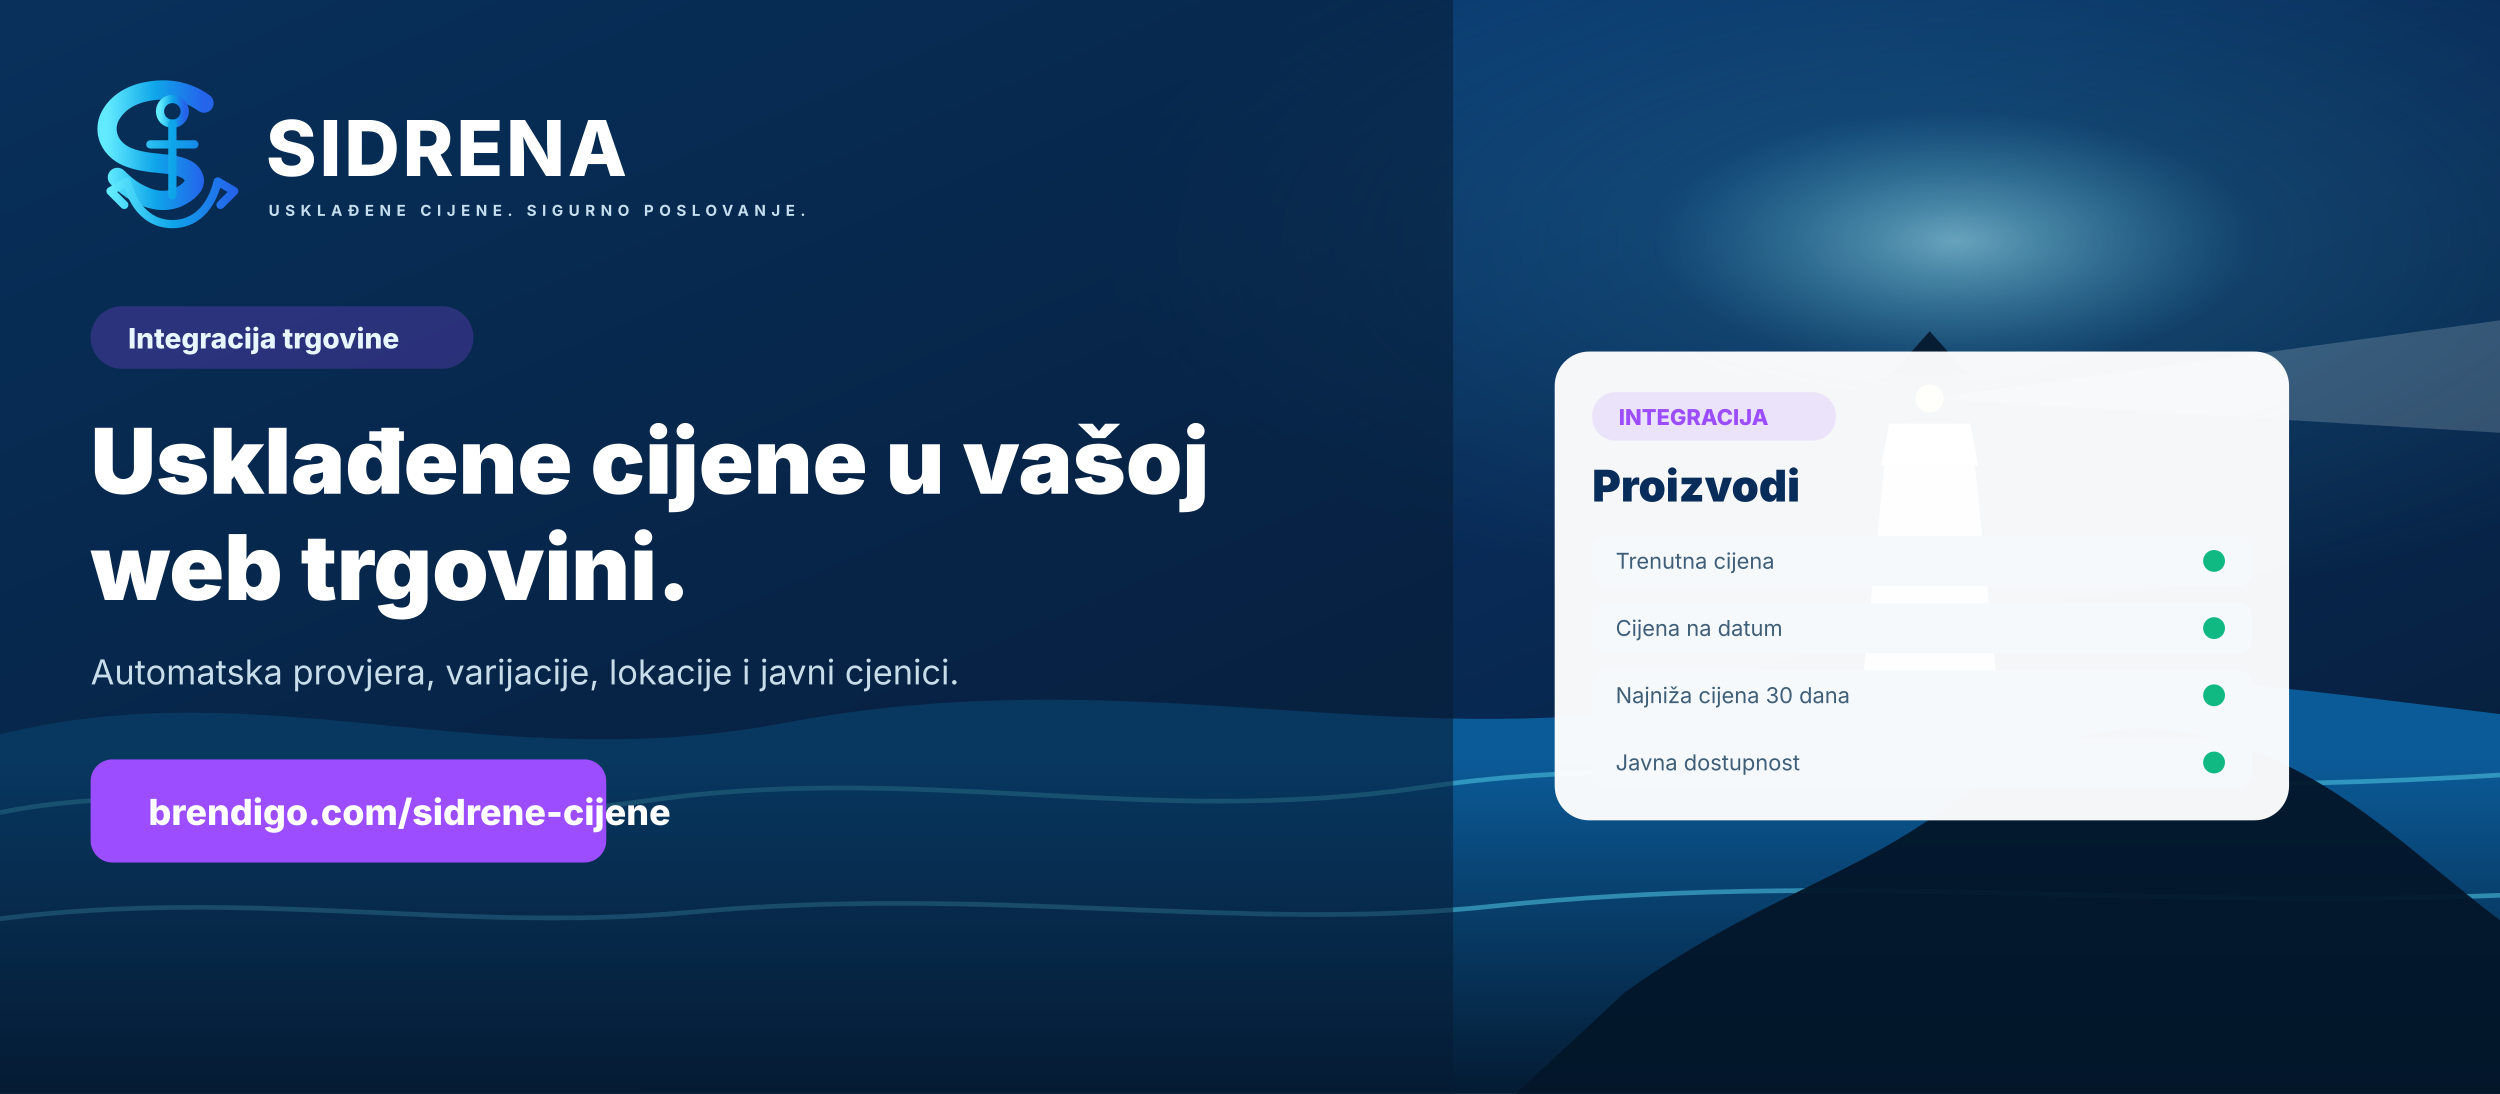
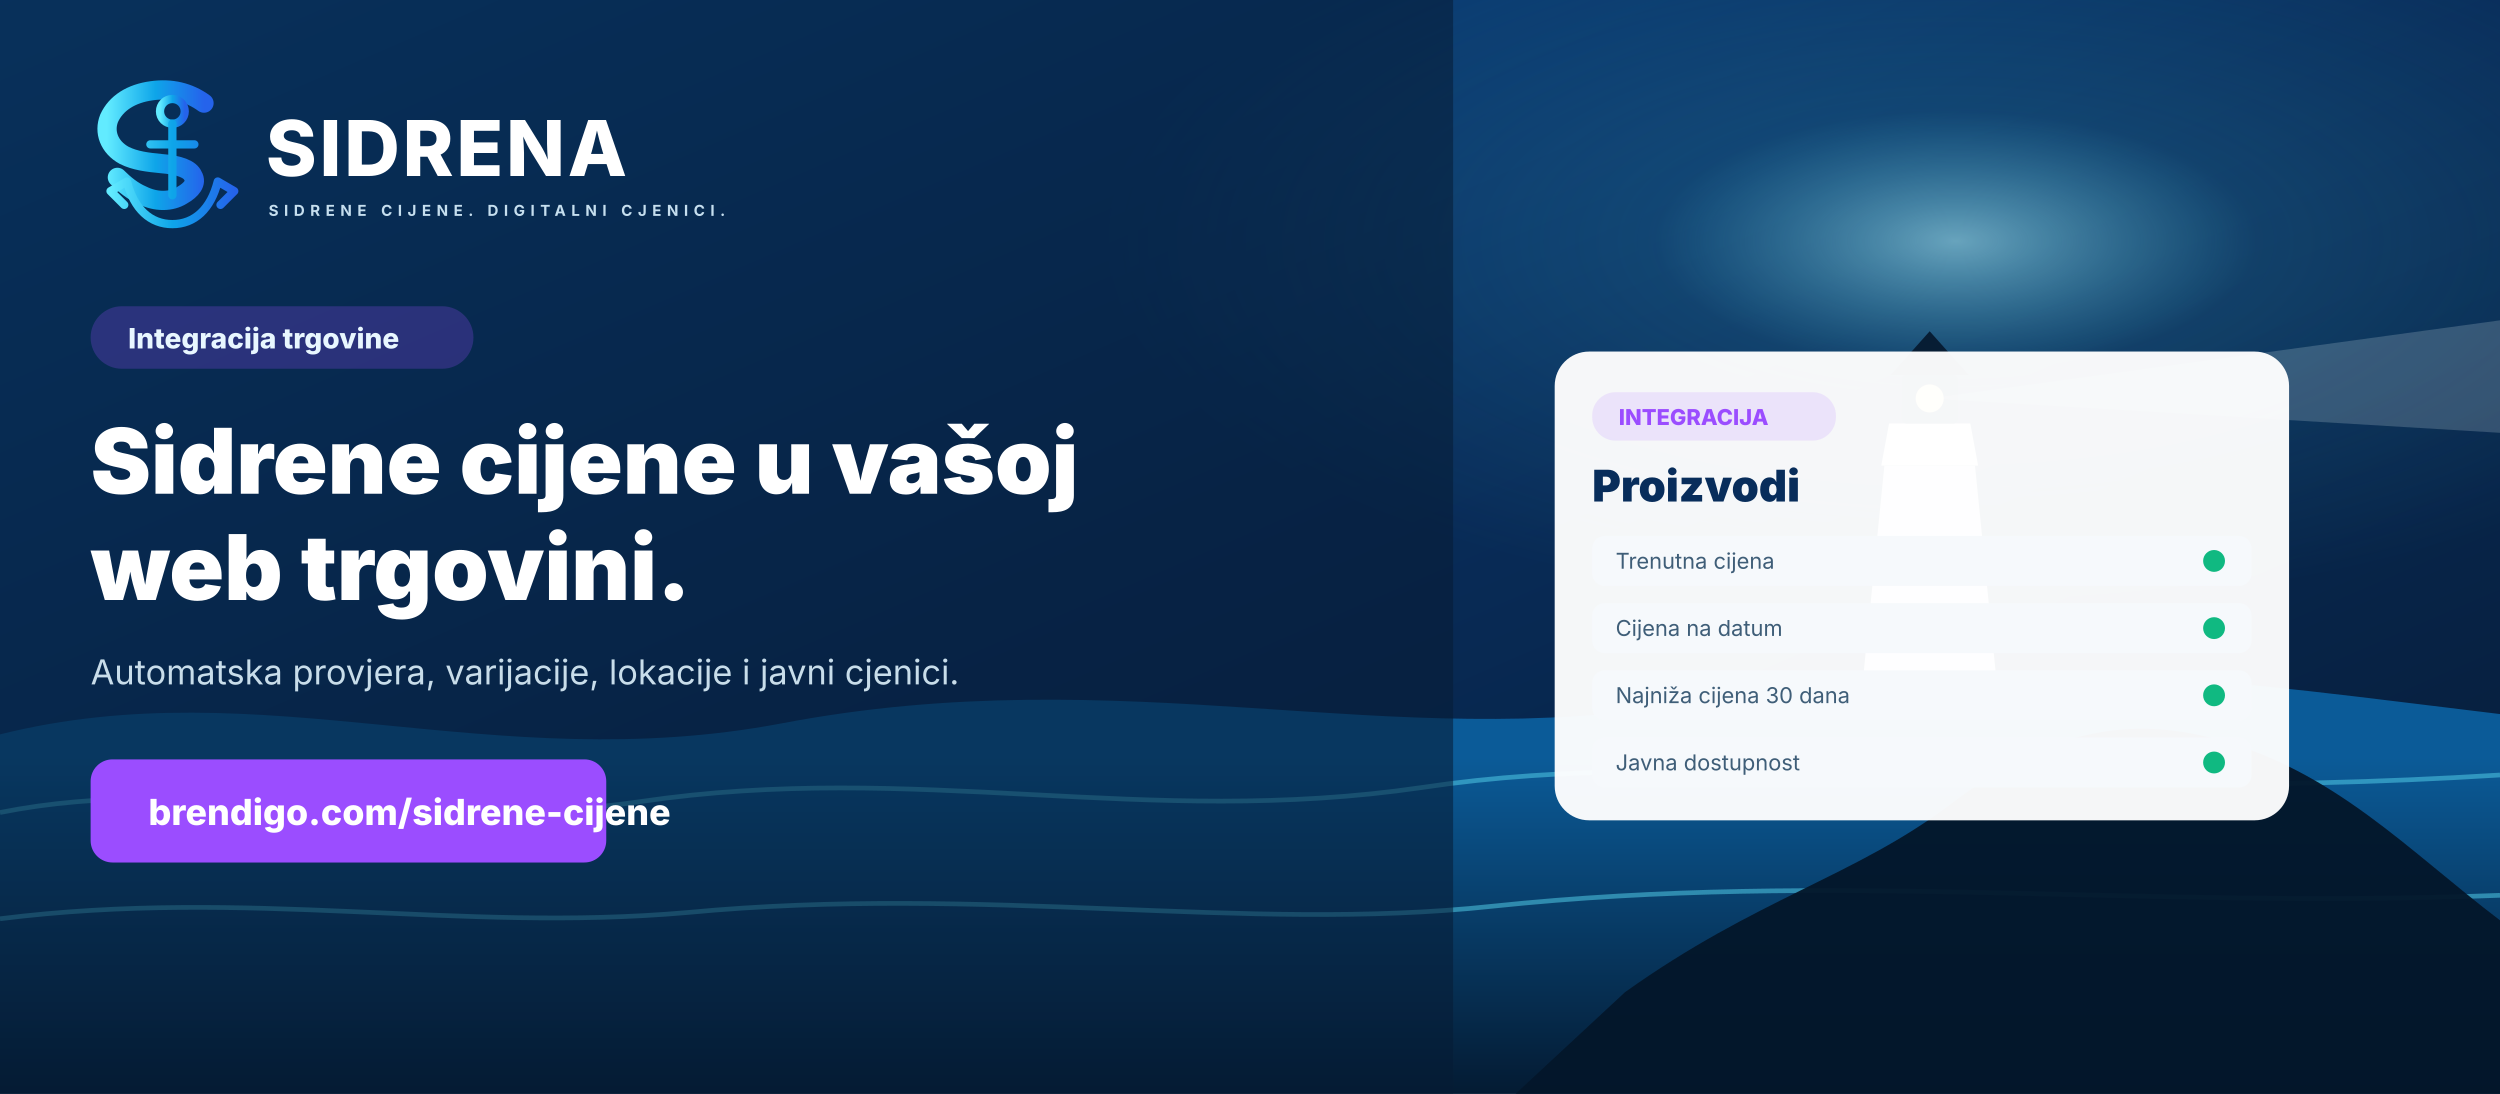
<svg xmlns="http://www.w3.org/2000/svg" viewBox="0 0 1600 700" role="img" aria-labelledby="t">
  <defs>
    <linearGradient id="sky" x1="0" y1="0" x2="1" y2="1">
      <stop stop-color="#0B4C8D" />
      <stop offset=".48" stop-color="#082D5B" />
      <stop offset="1" stop-color="#061A33" />
    </linearGradient>
    <linearGradient id="sea" x1="0" y1=".2" x2="0" y2="1">
      <stop stop-color="#0B5B98" />
      <stop offset="1" stop-color="#041B33" />
    </linearGradient>
    <linearGradient id="cyan" x1="0" y1="0" x2="1" y2="0">
      <stop stop-color="#62EBFF" />
      <stop offset=".5" stop-color="#0EA5E9" />
      <stop offset="1" stop-color="#2563EB" />
    </linearGradient>
    <radialGradient id="glow" cx=".78" cy=".22" r=".34">
      <stop stop-color="#A8F3FF" stop-opacity=".6" />
      <stop offset=".35" stop-color="#4CCBEA" stop-opacity=".14" />
      <stop offset="1" stop-color="#4CCBEA" stop-opacity="0" />
    </radialGradient>
  </defs>
  <rect width="1600" height="700" fill="url(#sky)" />
  <rect width="1600" height="700" fill="url(#glow)" />
  <path d="M0 470c168-42 315 28 500-7 220-42 390 20 580-13 210-37 352-13 520 7v243H0z" fill="url(#sea)" />
  <g opacity=".52" fill="none" stroke="#53CFE9" stroke-width="3">
    <path d="M0 520c130-26 260 15 410-7 176-26 323 17 500-9 186-28 370 12 690-8" />
    <path d="M0 588c160-20 292 9 440-4 190-18 357 13 515-4 218-23 410 2 645-7" />
  </g>
  <path d="M1040 635c84-60 147-74 208-120 59-45 110-58 170-42 76 20 124 72 182 116v111H970z" fill="#03162A" opacity=".95" />
  <path d="M1192 438h86l-14-140h-58z" fill="#E6F0F4" />
  <path d="M1204 298h62l-5-27h-52z" fill="#FBFDFE" />
  <rect x="1217" y="240" width="36" height="31" rx="3" fill="#0B2A48" />
  <path d="M1210 240h50l-25-28z" fill="#071D34" />
  <circle cx="1235" cy="255" r="9" fill="#FFF4A6" />
  <path d="M1235 255L1600 205v72z" fill="#F4FFFF" opacity=".18" />
  <rect width="930" height="700" fill="#061A33" opacity=".56" />
  <g transform="translate(54 44) scale(0.88)">
    <g fill="none" stroke="url(#cyan)" stroke-linecap="round" stroke-linejoin="round">
      <path d="M87 25c-11-8-24-11-38-9-15 2-26 9-31 20-4 10 0 21 11 27 8 4 17 5 27 6 13 1 21 4 23 9 3 5-1 10-8 14-8 5-19 5-29 0-7-3-13-8-18-13" stroke-width="14" />
      <circle cx="64" cy="31" r="9" stroke-width="6" />
      <path d="M64 40v52M48 55h32M31 82c5 20 17 31 33 31s28-11 33-31M31 82l-12 7 10 10m68-17 12 7-10 10" stroke-width="6" />
    </g>
    <text x="132" y="78" fill="#fff" font-family="Inter,Segoe UI,Arial,sans-serif" font-size="56" font-weight="800" letter-spacing="2">SIDRENA</text>
-     <text x="134" y="107" fill="#C6DFEF" font-family="Inter,Segoe UI,Arial,sans-serif" font-size="11" font-weight="700" letter-spacing="4">USKLAĐENE CIJENE. SIGURNO POSLOVANJE.</text>
+     <text x="134" y="107" fill="#C6DFEF" font-family="Inter,Segoe UI,Arial,sans-serif" font-size="11" font-weight="700" letter-spacing="4">SIDRENE CIJENE. DIGITALNI CJENICI.</text>
  </g>
  <rect x="58" y="196" width="245" height="40" rx="20" fill="#9B4DFF" opacity=".24" />
  <text x="82" y="223" fill="#E8F7FF" font-family="Inter,Segoe UI,Arial,sans-serif" font-size="18" font-weight="800">Integracija trgovine</text>
-   <text x="58" y="316" fill="#fff" font-family="Inter,Segoe UI,Arial,sans-serif" font-size="58" font-weight="850">Usklađene cijene u vašoj</text>
+   <text x="58" y="316" fill="#fff" font-family="Inter,Segoe UI,Arial,sans-serif" font-size="58" font-weight="850">Sidrene cijene u vašoj</text>
  <text x="58" y="384" fill="#fff" font-family="Inter,Segoe UI,Arial,sans-serif" font-size="58" font-weight="850">web trgovini.</text>
  <text x="58" y="438" fill="#C8DDEA" font-family="Inter,Segoe UI,Arial,sans-serif" font-size="22">Automatska provjera, varijacije, lokacije i javni cjenici.</text>
  <rect x="58" y="486" width="330" height="66" rx="14" fill="#9B4DFF" />
  <text x="95" y="528" fill="#fff" font-family="Inter,Segoe UI,Arial,sans-serif" font-size="23" font-weight="800">brendigo.com/sidrene-cijene</text>
  <g transform="translate(995 225)">
    <rect width="470" height="300" rx="22" fill="#fff" opacity=".96" />
    <rect x="24" y="26" width="156" height="31" rx="15" fill="#9B4DFF" opacity=".12" />
    <text x="41" y="47" fill="#9B4DFF" font-family="Inter,Segoe UI,Arial,sans-serif" font-size="14" font-weight="800">INTEGRACIJA</text>
    <text x="24" y="96" fill="#082D5B" font-family="Inter,Segoe UI,Arial,sans-serif" font-size="28" font-weight="850">Proizvodi</text>
    <rect x="24" y="118" width="422" height="32" rx="8" fill="#F6F9FC" />
    <text x="39" y="139" fill="#3F5E78" font-family="Inter,Segoe UI,Arial,sans-serif" font-size="14">Trenutna cijena</text>
    <circle cx="422" cy="134" r="7" fill="#10B981" />
    <rect x="24" y="161" width="422" height="32" rx="8" fill="#F6F9FC" />
    <text x="39" y="182" fill="#3F5E78" font-family="Inter,Segoe UI,Arial,sans-serif" font-size="14">Cijena na datum</text>
    <circle cx="422" cy="177" r="7" fill="#10B981" />
    <rect x="24" y="204" width="422" height="32" rx="8" fill="#F6F9FC" />
    <text x="39" y="225" fill="#3F5E78" font-family="Inter,Segoe UI,Arial,sans-serif" font-size="14">Najniža cijena 30 dana</text>
    <circle cx="422" cy="220" r="7" fill="#10B981" />
    <rect x="24" y="247" width="422" height="32" rx="8" fill="#F6F9FC" />
    <text x="39" y="268" fill="#3F5E78" font-family="Inter,Segoe UI,Arial,sans-serif" font-size="14">Javna dostupnost</text>
    <circle cx="422" cy="263" r="7" fill="#10B981" />
  </g>
</svg>
